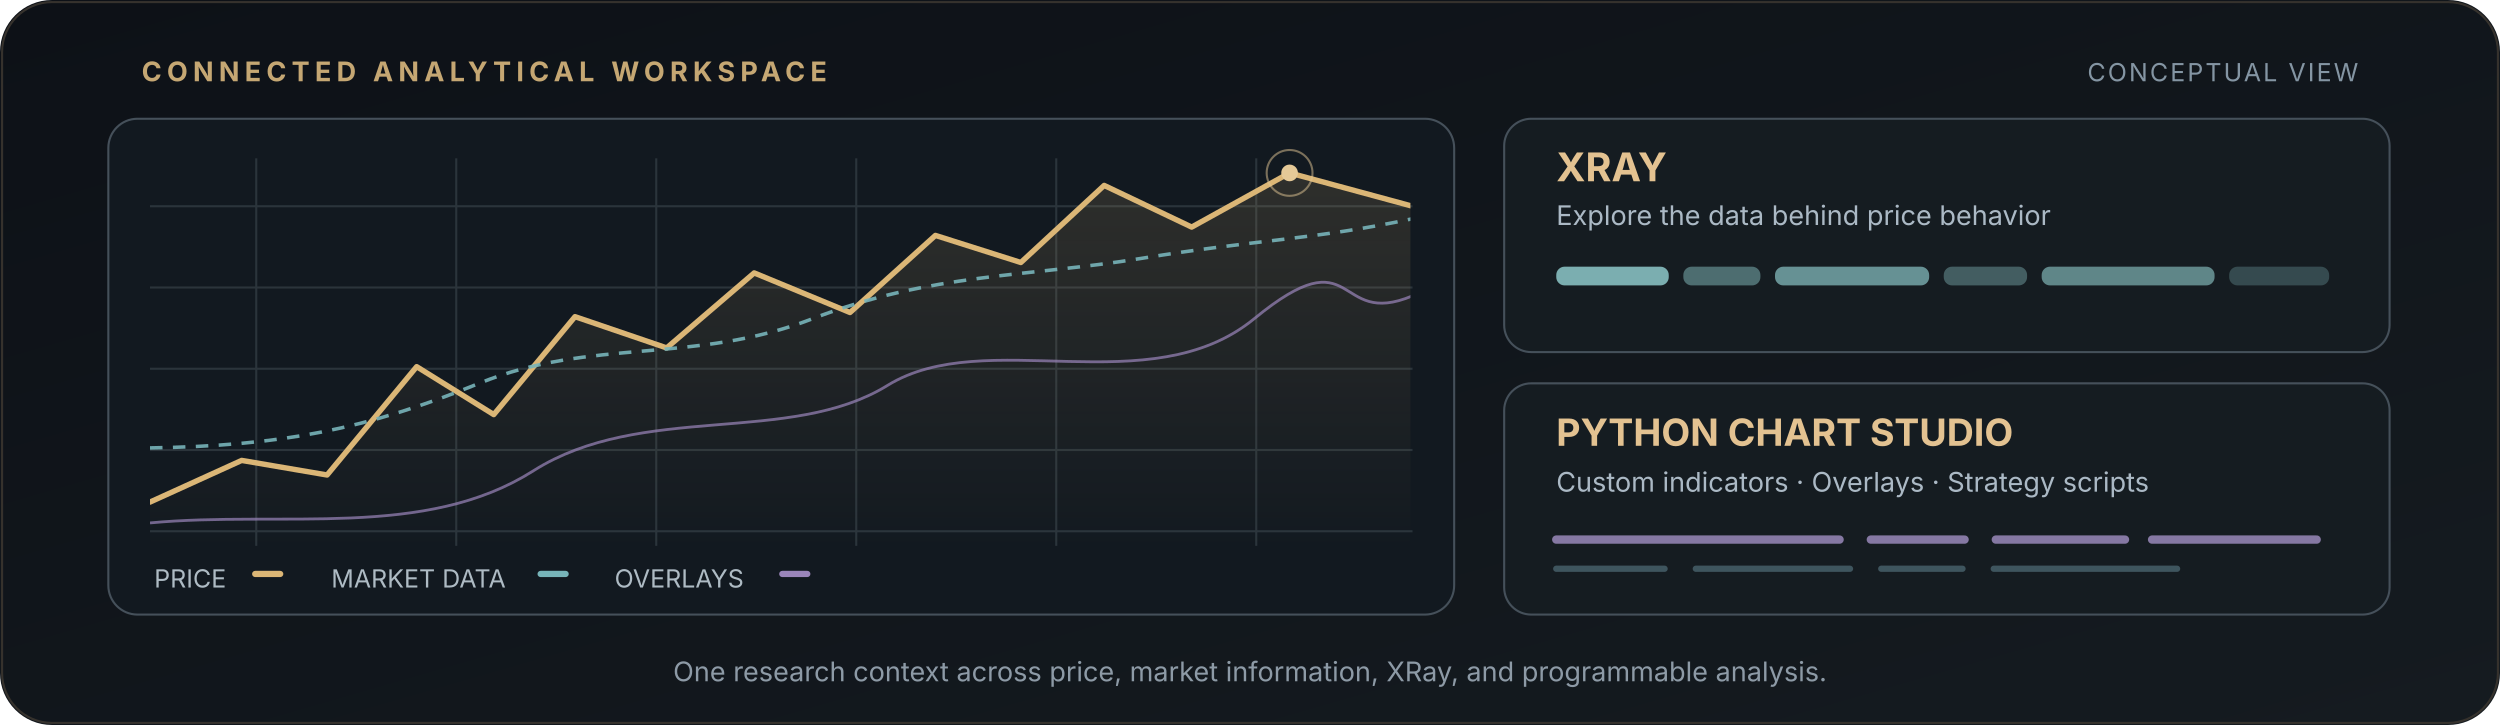
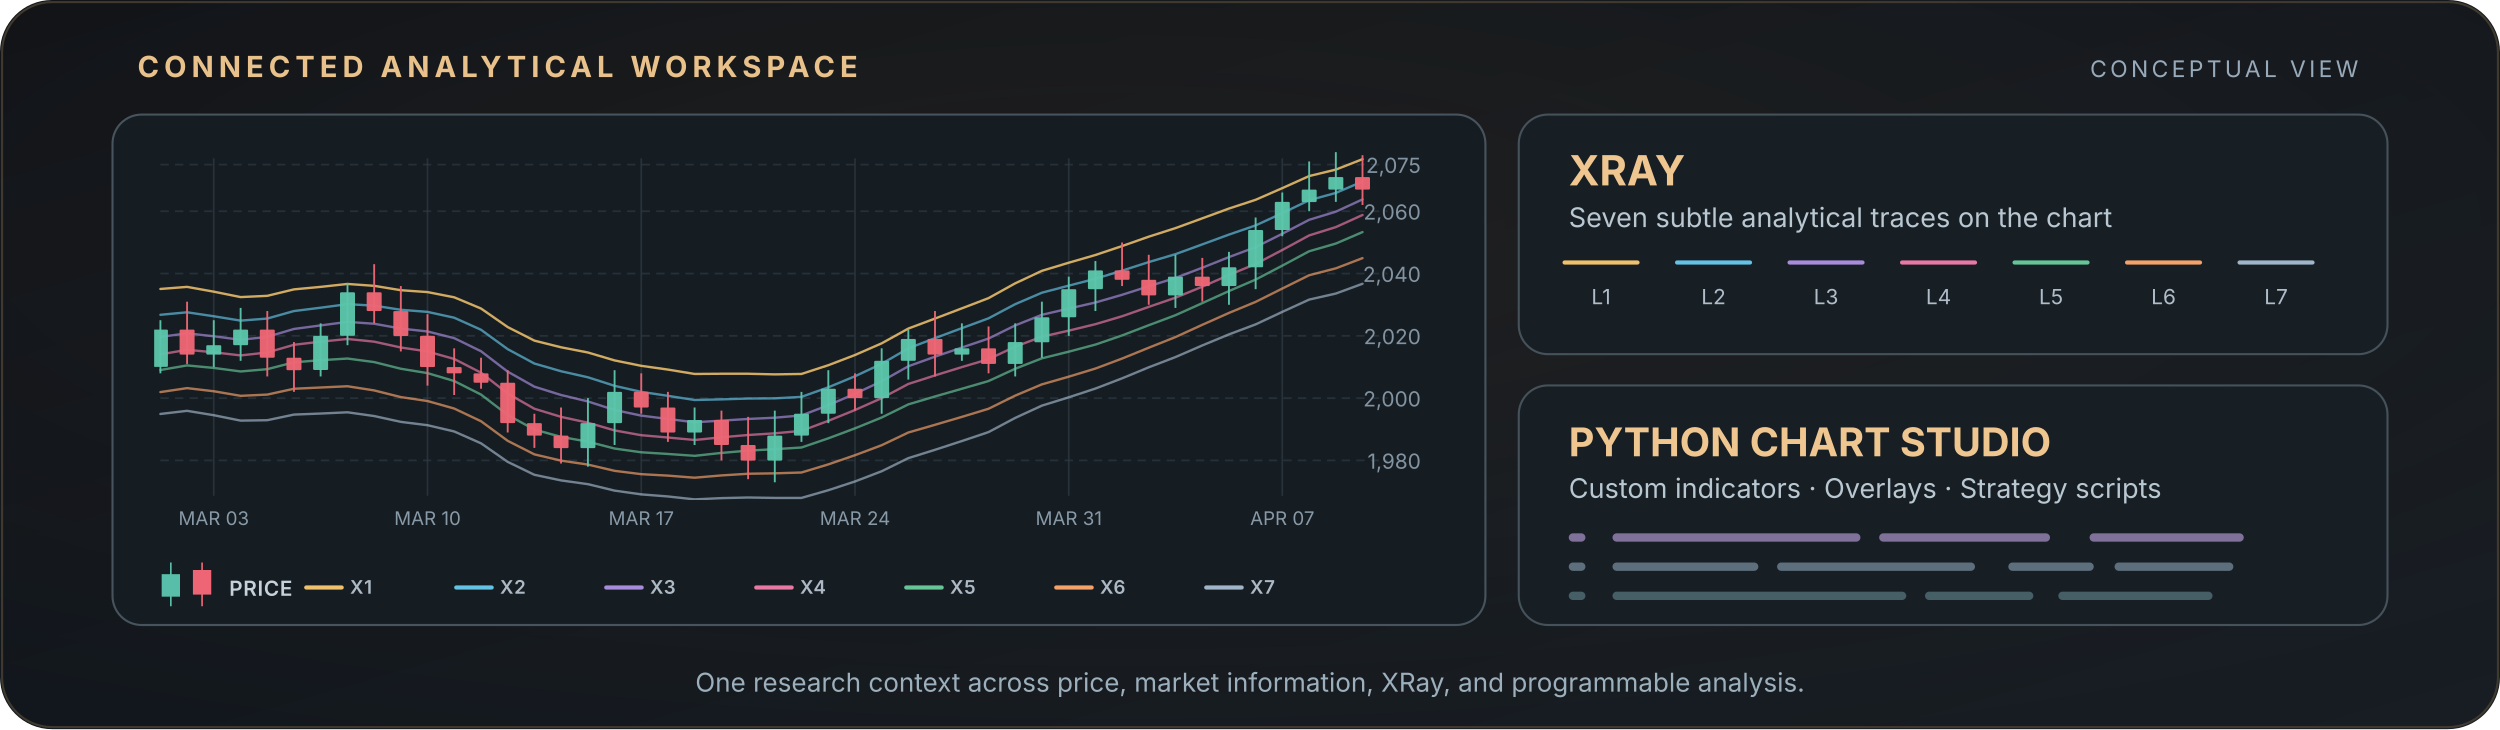
- <svg xmlns="http://www.w3.org/2000/svg" width="1200" height="348" viewBox="0 0 1200 348" role="img" aria-labelledby="title desc">
+ <svg xmlns="http://www.w3.org/2000/svg" width="1200" height="350" viewBox="0 0 1200 350" role="img" aria-labelledby="title desc">
  <defs>
    <linearGradient id="bg" x1="0" y1="0" x2="1" y2="1">
      <stop offset="0" stop-color="#0d1117" />
-       <stop offset="1" stop-color="#151b20" />
+       <stop offset="1" stop-color="#171d23" />
    </linearGradient>
-     <linearGradient id="area" x1="0" y1="0" x2="0" y2="1">
-       <stop offset="0" stop-color="#b99a64" stop-opacity=".17" />
-       <stop offset="1" stop-color="#b99a64" stop-opacity="0" />
-     </linearGradient>
+     <radialGradient id="goldHalo" cx="45%" cy="31%" r="78%">
+       <stop offset="0" stop-color="#9b7141" stop-opacity=".10" />
+       <stop offset="1" stop-color="#9b7141" stop-opacity="0" />
+     </radialGradient>
    <clipPath id="plot">
-       <rect x="72" y="76" width="605" height="186" rx="4" />
+       <rect x="74" y="73" width="594" height="167" />
    </clipPath>
  </defs>
-   <rect width="1200" height="348" rx="25" fill="url(#bg)" />
-   <rect x="1" y="1" width="1198" height="346" rx="24" fill="none" stroke="#36322d" />
-   <text x="68" y="39" font-family="Inter, Segoe UI, Arial, sans-serif" font-size="13" font-weight="700" fill="#c5a773" letter-spacing="2.5">CONNECTED ANALYTICAL WORKSPACE</text>
-   <text x="1132" y="39" text-anchor="end" font-family="Inter, Segoe UI, Arial, sans-serif" font-size="12" fill="#8495a3" letter-spacing="1">CONCEPTUAL VIEW</text>
-   <rect x="52" y="57" width="646" height="238" rx="14" fill="#121920" stroke="#45505a" />
-   <g stroke="#2c363c" stroke-width="1" opacity=".95">
-     <path d="M72 99H678M72 138H678M72 177H678M72 216H678M72 255H678" />
-     <path d="M123 76V262M219 76V262M315 76V262M411 76V262M507 76V262M603 76V262" />
+   <rect width="1200" height="350" rx="25" fill="url(#bg)" />
+   <rect width="1200" height="350" rx="25" fill="url(#goldHalo)" />
+   <rect x="1" y="1" width="1198" height="348" rx="24" fill="none" stroke="#40392e" />
+   <g font-family="Inter, Segoe UI, Arial, sans-serif">
+     <text x="66" y="37" fill="#e9c18a" font-size="14" font-weight="700" letter-spacing="2.4">CONNECTED ANALYTICAL WORKSPACE</text>
+     <text x="1132" y="37" text-anchor="end" fill="#98aaba" font-size="11" letter-spacing="1.6">CONCEPTUAL VIEW</text>
+     <rect x="54" y="55" width="659" height="245" rx="14" fill="#151c22" stroke="#48545d" />
+     <g font-family="Inter, Segoe UI, Arial, sans-serif">
+       <line x1="77" y1="221.0" x2="666" y2="221.0" stroke="#34404a" stroke-width=".85" stroke-dasharray="4 3" opacity=".56" />
+       <text x="682" y="225.0" fill="#8293a1" font-size="10" text-anchor="end">1,980</text>
+       <line x1="77" y1="191.1" x2="666" y2="191.1" stroke="#34404a" stroke-width=".85" stroke-dasharray="4 3" opacity=".56" />
+       <text x="682" y="195.1" fill="#8293a1" font-size="10" text-anchor="end">2,000</text>
+       <line x1="77" y1="161.2" x2="666" y2="161.2" stroke="#34404a" stroke-width=".85" stroke-dasharray="4 3" opacity=".56" />
+       <text x="682" y="165.2" fill="#8293a1" font-size="10" text-anchor="end">2,020</text>
+       <line x1="77" y1="131.3" x2="666" y2="131.3" stroke="#34404a" stroke-width=".85" stroke-dasharray="4 3" opacity=".56" />
+       <text x="682" y="135.3" fill="#8293a1" font-size="10" text-anchor="end">2,040</text>
+       <line x1="77" y1="101.4" x2="666" y2="101.4" stroke="#34404a" stroke-width=".85" stroke-dasharray="4 3" opacity=".56" />
+       <text x="682" y="105.4" fill="#8293a1" font-size="10" text-anchor="end">2,060</text>
+       <line x1="77" y1="79.0" x2="666" y2="79.0" stroke="#34404a" stroke-width=".85" stroke-dasharray="4 3" opacity=".56" />
+       <text x="682" y="83.0" fill="#8293a1" font-size="10" text-anchor="end">2,075</text>
+       <line x1="102.6" y1="76" x2="102.6" y2="238" stroke="#303a43" stroke-width=".8" opacity=".72" />
+       <text x="102.6" y="252" fill="#8899a7" font-size="9" text-anchor="middle">MAR 03</text>
+       <line x1="205.2" y1="76" x2="205.2" y2="238" stroke="#303a43" stroke-width=".8" opacity=".72" />
+       <text x="205.2" y="252" fill="#8899a7" font-size="9" text-anchor="middle">MAR 10</text>
+       <line x1="307.8" y1="76" x2="307.8" y2="238" stroke="#303a43" stroke-width=".8" opacity=".72" />
+       <text x="307.8" y="252" fill="#8899a7" font-size="9" text-anchor="middle">MAR 17</text>
+       <line x1="410.4" y1="76" x2="410.4" y2="238" stroke="#303a43" stroke-width=".8" opacity=".72" />
+       <text x="410.4" y="252" fill="#8899a7" font-size="9" text-anchor="middle">MAR 24</text>
+       <line x1="513.0" y1="76" x2="513.0" y2="238" stroke="#303a43" stroke-width=".8" opacity=".72" />
+       <text x="513.0" y="252" fill="#8899a7" font-size="9" text-anchor="middle">MAR 31</text>
+       <line x1="615.5" y1="76" x2="615.5" y2="238" stroke="#303a43" stroke-width=".8" opacity=".72" />
+       <text x="615.5" y="252" fill="#8899a7" font-size="9" text-anchor="middle">APR 07</text>
+     </g>
+     <g clip-path="url(#plot)">
+       <polyline points="77.0,138.7 89.8,137.7 102.6,140.0 115.5,142.6 128.3,142.0 141.1,138.9 153.9,137.7 166.8,136.3 179.6,137.2 192.4,139.3 205.2,140.2 218.0,142.7 230.9,148.1 243.7,157.0 256.5,163.5 269.3,166.7 282.2,169.2 295.0,173.0 307.8,175.6 320.6,177.4 333.4,179.5 346.3,179.4 359.1,179.4 371.9,179.7 384.7,179.5 397.6,175.3 410.4,170.4 423.2,164.8 436.0,157.7 448.8,152.9 461.7,148.0 474.5,143.1 487.3,136.0 500.1,130.0 513.0,126.1 525.8,122.4 538.6,118.1 551.4,113.6 564.2,109.5 577.1,104.8 589.9,100.1 602.7,95.9 615.5,90.3 628.4,84.5 641.2,81.4 654.0,76.4" fill="none" stroke="#efc16c" stroke-width="1.15" stroke-linecap="round" stroke-linejoin="round" opacity=".86" />
+       <polyline points="77.0,151.1 89.8,149.9 102.6,151.8 115.5,153.9 128.3,152.9 141.1,149.3 153.9,147.7 166.8,146.0 179.6,146.7 192.4,148.7 205.2,149.7 218.0,152.5 230.9,158.3 243.7,167.6 256.5,174.5 269.3,178.2 282.2,181.1 295.0,185.2 307.8,188.1 320.6,190.0 333.4,192.0 346.3,191.7 359.1,191.3 371.9,191.2 384.7,190.5 397.6,185.9 410.4,180.6 423.2,174.6 436.0,167.2 448.8,162.3 461.7,157.5 474.5,152.8 487.3,146.0 500.1,140.5 513.0,137.1 525.8,133.8 538.6,129.9 551.4,125.8 564.2,122.0 577.1,117.3 589.9,112.6 602.7,108.2 615.5,102.3 628.4,96.1 641.2,92.6 654.0,87.1" fill="none" stroke="#64c2e4" stroke-width="1.15" stroke-linecap="round" stroke-linejoin="round" opacity=".67" />
+       <polyline points="77.0,161.7 89.8,160.0 102.6,161.4 115.5,163.1 128.3,161.7 141.1,157.9 153.9,156.2 166.8,154.5 179.6,155.4 192.4,157.7 205.2,159.1 218.0,162.3 230.9,168.6 243.7,178.4 256.5,185.6 269.3,189.6 282.2,192.7 295.0,196.8 307.8,199.5 320.6,201.1 333.4,202.7 346.3,201.9 359.1,201.1 371.9,200.5 384.7,199.4 397.6,194.5 410.4,189.0 423.2,183.0 436.0,175.8 448.8,171.2 461.7,166.8 474.5,162.5 487.3,156.2 500.1,151.1 513.0,148.1 525.8,145.2 538.6,141.5 551.4,137.4 564.2,133.4 577.1,128.5 589.9,123.4 602.7,118.6 615.5,112.2 628.4,105.5 641.2,101.6 654.0,95.7" fill="none" stroke="#a68cda" stroke-width="1.15" stroke-linecap="round" stroke-linejoin="round" opacity=".67" />
+       <polyline points="77.0,170.1 89.8,167.9 102.6,169.1 115.5,170.6 128.3,169.2 141.1,165.5 153.9,164.0 166.8,162.7 179.6,164.0 192.4,166.8 205.2,168.7 218.0,172.3 230.9,178.9 243.7,188.9 256.5,196.2 269.3,200.1 282.2,202.9 295.0,206.6 307.8,208.9 320.6,210.0 333.4,211.2 346.3,209.9 359.1,208.8 371.9,208.0 384.7,206.8 397.6,202.0 410.4,196.8 423.2,191.1 436.0,184.3 448.8,180.2 461.7,176.2 474.5,172.4 487.3,166.4 500.1,161.6 513.0,158.7 525.8,155.6 538.6,151.8 551.4,147.3 564.2,142.9 577.1,137.6 589.9,132.0 602.7,126.7 615.5,120.0 628.4,113.0 641.2,109.0 654.0,103.2" fill="none" stroke="#e878a4" stroke-width="1.15" stroke-linecap="round" stroke-linejoin="round" opacity=".67" />
+       <polyline points="77.0,177.6 89.8,175.4 102.6,176.6 115.5,178.3 128.3,177.2 141.1,173.9 153.9,172.9 166.8,172.1 179.6,173.8 192.4,177.0 205.2,179.1 218.0,182.9 230.9,189.4 243.7,199.2 256.5,206.2 269.3,209.7 282.2,212.0 295.0,215.3 307.8,217.1 320.6,217.9 333.4,218.8 346.3,217.4 359.1,216.3 371.9,215.6 384.7,214.8 397.6,210.4 410.4,205.6 423.2,200.4 436.0,194.1 448.8,190.3 461.7,186.6 474.5,182.9 487.3,177.0 500.1,172.0 513.0,168.8 525.8,165.4 538.6,161.0 551.4,156.1 564.2,151.3 577.1,145.5 589.9,139.7 602.7,134.2 615.5,127.5 628.4,120.6 641.2,116.9 654.0,111.4" fill="none" stroke="#66c497" stroke-width="1.15" stroke-linecap="round" stroke-linejoin="round" opacity=".67" />
+       <polyline points="77.0,188.2 89.8,186.3 102.6,187.8 115.5,190.0 128.3,189.4 141.1,186.6 153.9,186.0 166.8,185.4 179.6,187.4 192.4,190.6 205.2,192.5 218.0,196.1 230.9,202.2 243.7,211.6 256.5,218.1 269.3,221.1 282.2,223.0 295.0,226.0 307.8,227.6 320.6,228.3 333.4,229.3 346.3,228.2 359.1,227.4 371.9,227.2 384.7,226.8 397.6,222.9 410.4,218.5 423.2,213.7 436.0,207.6 448.8,203.9 461.7,200.1 474.5,196.2 487.3,189.9 500.1,184.5 513.0,180.8 525.8,176.9 538.6,172.1 551.4,166.9 564.2,161.8 577.1,155.9 589.9,150.2 602.7,144.9 615.5,138.5 628.4,132.1 641.2,128.8 654.0,123.9" fill="none" stroke="#f4a16a" stroke-width="1.15" stroke-linecap="round" stroke-linejoin="round" opacity=".67" />
+       <polyline points="77.0,198.7 89.8,197.2 102.6,199.3 115.5,201.9 128.3,201.7 141.1,199.0 153.9,198.5 166.8,197.9 179.6,199.7 192.4,202.5 205.2,204.1 218.0,207.1 230.9,212.8 243.7,221.7 256.5,227.9 269.3,230.6 282.2,232.4 295.0,235.5 307.8,237.3 320.6,238.3 333.4,239.7 346.3,239.1 359.1,238.8 371.9,239.0 384.7,239.0 397.6,235.3 410.4,231.1 423.2,226.2 436.0,219.9 448.8,215.9 461.7,211.7 474.5,207.4 487.3,200.6 500.1,194.7 513.0,190.7 525.8,186.5 538.6,181.6 551.4,176.3 564.2,171.4 577.1,165.8 589.9,160.5 602.7,155.7 615.5,149.7 628.4,143.8 641.2,140.9 654.0,136.2" fill="none" stroke="#a0b5c7" stroke-width="1.15" stroke-linecap="round" stroke-linejoin="round" opacity=".67" />
+       <line x1="77.0" x2="77.0" y1="153.7" y2="179.2" stroke="#5bc6ab" stroke-width=".9" opacity=".96" />
+       <rect x="73.4" y="158.2" width="7.2" height="17.9" rx=".55" fill="#5bc6ab" opacity=".96" />
+       <line x1="89.8" x2="89.8" y1="144.8" y2="174.7" stroke="#ee6675" stroke-width=".9" opacity=".96" />
+       <rect x="86.2" y="158.2" width="7.2" height="12.0" rx=".55" fill="#ee6675" opacity=".96" />
+       <line x1="102.6" x2="102.6" y1="153.7" y2="176.2" stroke="#5bc6ab" stroke-width=".9" opacity=".96" />
+       <rect x="99.0" y="165.7" width="7.2" height="4.5" rx=".55" fill="#5bc6ab" opacity=".96" />
+       <line x1="115.5" x2="115.5" y1="147.8" y2="173.2" stroke="#5bc6ab" stroke-width=".9" opacity=".96" />
+       <rect x="111.9" y="158.2" width="7.2" height="7.5" rx=".55" fill="#5bc6ab" opacity=".96" />
+       <line x1="128.3" x2="128.3" y1="149.3" y2="180.7" stroke="#ee6675" stroke-width=".9" opacity=".96" />
+       <rect x="124.7" y="158.2" width="7.2" height="13.5" rx=".55" fill="#ee6675" opacity=".96" />
+       <line x1="141.1" x2="141.1" y1="164.2" y2="188.1" stroke="#ee6675" stroke-width=".9" opacity=".96" />
+       <rect x="137.5" y="171.7" width="7.2" height="6.0" rx=".55" fill="#ee6675" opacity=".96" />
+       <line x1="153.9" x2="153.9" y1="155.2" y2="180.7" stroke="#5bc6ab" stroke-width=".9" opacity=".96" />
+       <rect x="150.3" y="161.2" width="7.2" height="16.4" rx=".55" fill="#5bc6ab" opacity=".96" />
+       <line x1="166.8" x2="166.8" y1="135.8" y2="165.7" stroke="#5bc6ab" stroke-width=".9" opacity=".96" />
+       <rect x="163.2" y="140.3" width="7.2" height="20.9" rx=".55" fill="#5bc6ab" opacity=".96" />
+       <line x1="179.6" x2="179.6" y1="126.8" y2="155.2" stroke="#ee6675" stroke-width=".9" opacity=".96" />
+       <rect x="176.0" y="140.3" width="7.2" height="9.0" rx=".55" fill="#ee6675" opacity=".96" />
+       <line x1="192.4" x2="192.4" y1="137.3" y2="168.7" stroke="#ee6675" stroke-width=".9" opacity=".96" />
+       <rect x="188.8" y="149.3" width="7.2" height="12.0" rx=".55" fill="#ee6675" opacity=".96" />
+       <line x1="205.2" x2="205.2" y1="150.8" y2="185.1" stroke="#ee6675" stroke-width=".9" opacity=".96" />
+       <rect x="201.6" y="161.2" width="7.2" height="15.0" rx=".55" fill="#ee6675" opacity=".96" />
+       <line x1="218.0" x2="218.0" y1="167.2" y2="189.6" stroke="#ee6675" stroke-width=".9" opacity=".96" />
+       <rect x="214.4" y="176.2" width="7.2" height="3.0" rx=".55" fill="#ee6675" opacity=".96" />
+       <line x1="230.9" x2="230.9" y1="171.7" y2="186.6" stroke="#ee6675" stroke-width=".9" opacity=".96" />
+       <rect x="227.3" y="179.2" width="7.2" height="4.5" rx=".55" fill="#ee6675" opacity=".96" />
+       <line x1="243.7" x2="243.7" y1="177.7" y2="207.6" stroke="#ee6675" stroke-width=".9" opacity=".96" />
+       <rect x="240.1" y="183.7" width="7.2" height="19.4" rx=".55" fill="#ee6675" opacity=".96" />
+       <line x1="256.5" x2="256.5" y1="198.6" y2="215.0" stroke="#ee6675" stroke-width=".9" opacity=".96" />
+       <rect x="252.9" y="203.1" width="7.2" height="6.0" rx=".55" fill="#ee6675" opacity=".96" />
+       <line x1="269.3" x2="269.3" y1="195.6" y2="222.5" stroke="#ee6675" stroke-width=".9" opacity=".96" />
+       <rect x="265.7" y="209.1" width="7.2" height="6.0" rx=".55" fill="#ee6675" opacity=".96" />
+       <line x1="282.2" x2="282.2" y1="191.1" y2="224.0" stroke="#5bc6ab" stroke-width=".9" opacity=".96" />
+       <rect x="278.6" y="203.1" width="7.2" height="12.0" rx=".55" fill="#5bc6ab" opacity=".96" />
+       <line x1="295.0" x2="295.0" y1="177.7" y2="213.6" stroke="#5bc6ab" stroke-width=".9" opacity=".96" />
+       <rect x="291.4" y="188.1" width="7.2" height="15.0" rx=".55" fill="#5bc6ab" opacity=".96" />
+       <line x1="307.8" x2="307.8" y1="179.2" y2="198.6" stroke="#ee6675" stroke-width=".9" opacity=".96" />
+       <rect x="304.2" y="188.1" width="7.2" height="7.5" rx=".55" fill="#ee6675" opacity=".96" />
+       <line x1="320.6" x2="320.6" y1="188.1" y2="212.1" stroke="#ee6675" stroke-width=".9" opacity=".96" />
+       <rect x="317.0" y="195.6" width="7.2" height="12.0" rx=".55" fill="#ee6675" opacity=".96" />
+       <line x1="333.4" x2="333.4" y1="195.6" y2="213.6" stroke="#5bc6ab" stroke-width=".9" opacity=".96" />
+       <rect x="329.8" y="201.6" width="7.2" height="6.0" rx=".55" fill="#5bc6ab" opacity=".96" />
+       <line x1="346.3" x2="346.3" y1="197.1" y2="221.0" stroke="#ee6675" stroke-width=".9" opacity=".96" />
+       <rect x="342.7" y="201.6" width="7.2" height="12.0" rx=".55" fill="#ee6675" opacity=".96" />
+       <line x1="359.1" x2="359.1" y1="200.1" y2="230.0" stroke="#ee6675" stroke-width=".9" opacity=".96" />
+       <rect x="355.5" y="213.6" width="7.2" height="7.5" rx=".55" fill="#ee6675" opacity=".96" />
+       <line x1="371.9" x2="371.9" y1="197.1" y2="231.5" stroke="#5bc6ab" stroke-width=".9" opacity=".96" />
+       <rect x="368.3" y="209.1" width="7.2" height="12.0" rx=".55" fill="#5bc6ab" opacity=".96" />
+       <line x1="384.7" x2="384.7" y1="188.1" y2="212.1" stroke="#5bc6ab" stroke-width=".9" opacity=".96" />
+       <rect x="381.1" y="198.6" width="7.2" height="10.5" rx=".55" fill="#5bc6ab" opacity=".96" />
+       <line x1="397.6" x2="397.6" y1="177.7" y2="203.1" stroke="#5bc6ab" stroke-width=".9" opacity=".96" />
+       <rect x="394.0" y="186.6" width="7.2" height="12.0" rx=".55" fill="#5bc6ab" opacity=".96" />
+       <line x1="410.4" x2="410.4" y1="179.2" y2="197.1" stroke="#ee6675" stroke-width=".9" opacity=".96" />
+       <rect x="406.8" y="186.6" width="7.2" height="4.5" rx=".55" fill="#ee6675" opacity=".96" />
+       <line x1="423.2" x2="423.2" y1="167.2" y2="198.6" stroke="#5bc6ab" stroke-width=".9" opacity=".96" />
+       <rect x="419.6" y="173.2" width="7.2" height="17.9" rx=".55" fill="#5bc6ab" opacity=".96" />
+       <line x1="436.0" x2="436.0" y1="158.2" y2="182.2" stroke="#5bc6ab" stroke-width=".9" opacity=".96" />
+       <rect x="432.4" y="162.7" width="7.2" height="10.5" rx=".55" fill="#5bc6ab" opacity=".96" />
+       <line x1="448.8" x2="448.8" y1="149.3" y2="180.7" stroke="#ee6675" stroke-width=".9" opacity=".96" />
+       <rect x="445.2" y="162.7" width="7.2" height="7.5" rx=".55" fill="#ee6675" opacity=".96" />
+       <line x1="461.7" x2="461.7" y1="155.2" y2="173.2" stroke="#5bc6ab" stroke-width=".9" opacity=".96" />
+       <rect x="458.1" y="167.2" width="7.2" height="3.0" rx=".55" fill="#5bc6ab" opacity=".96" />
+       <line x1="474.5" x2="474.5" y1="156.7" y2="179.2" stroke="#ee6675" stroke-width=".9" opacity=".96" />
+       <rect x="470.9" y="167.2" width="7.2" height="7.5" rx=".55" fill="#ee6675" opacity=".96" />
+       <line x1="487.3" x2="487.3" y1="155.2" y2="180.7" stroke="#5bc6ab" stroke-width=".9" opacity=".96" />
+       <rect x="483.7" y="164.2" width="7.2" height="10.5" rx=".55" fill="#5bc6ab" opacity=".96" />
+       <line x1="500.1" x2="500.1" y1="144.8" y2="171.7" stroke="#5bc6ab" stroke-width=".9" opacity=".96" />
+       <rect x="496.5" y="152.3" width="7.2" height="12.0" rx=".55" fill="#5bc6ab" opacity=".96" />
+       <line x1="513.0" x2="513.0" y1="132.8" y2="161.2" stroke="#5bc6ab" stroke-width=".9" opacity=".96" />
+       <rect x="509.4" y="138.8" width="7.2" height="13.5" rx=".55" fill="#5bc6ab" opacity=".96" />
+       <line x1="525.8" x2="525.8" y1="125.3" y2="149.3" stroke="#5bc6ab" stroke-width=".9" opacity=".96" />
+       <rect x="522.2" y="129.8" width="7.2" height="9.0" rx=".55" fill="#5bc6ab" opacity=".96" />
+       <line x1="538.6" x2="538.6" y1="116.4" y2="137.3" stroke="#ee6675" stroke-width=".9" opacity=".96" />
+       <rect x="535.0" y="129.8" width="7.2" height="4.5" rx=".55" fill="#ee6675" opacity=".96" />
+       <line x1="551.4" x2="551.4" y1="122.3" y2="146.3" stroke="#ee6675" stroke-width=".9" opacity=".96" />
+       <rect x="547.8" y="134.3" width="7.2" height="7.5" rx=".55" fill="#ee6675" opacity=".96" />
+       <line x1="564.2" x2="564.2" y1="122.3" y2="147.8" stroke="#5bc6ab" stroke-width=".9" opacity=".96" />
+       <rect x="560.6" y="132.8" width="7.2" height="9.0" rx=".55" fill="#5bc6ab" opacity=".96" />
+       <line x1="577.1" x2="577.1" y1="123.8" y2="144.8" stroke="#ee6675" stroke-width=".9" opacity=".96" />
+       <rect x="573.5" y="132.8" width="7.2" height="4.5" rx=".55" fill="#ee6675" opacity=".96" />
+       <line x1="589.9" x2="589.9" y1="120.9" y2="146.3" stroke="#5bc6ab" stroke-width=".9" opacity=".96" />
+       <rect x="586.3" y="128.3" width="7.2" height="9.0" rx=".55" fill="#5bc6ab" opacity=".96" />
+       <line x1="602.7" x2="602.7" y1="104.4" y2="138.8" stroke="#5bc6ab" stroke-width=".9" opacity=".96" />
+       <rect x="599.1" y="110.4" width="7.2" height="17.9" rx=".55" fill="#5bc6ab" opacity=".96" />
+       <line x1="615.5" x2="615.5" y1="92.4" y2="113.4" stroke="#5bc6ab" stroke-width=".9" opacity=".96" />
+       <rect x="611.9" y="96.9" width="7.2" height="13.5" rx=".55" fill="#5bc6ab" opacity=".96" />
+       <line x1="628.4" x2="628.4" y1="77.5" y2="101.4" stroke="#5bc6ab" stroke-width=".9" opacity=".96" />
+       <rect x="624.8" y="91.0" width="7.2" height="6.0" rx=".55" fill="#5bc6ab" opacity=".96" />
+       <line x1="641.2" x2="641.2" y1="73.0" y2="96.9" stroke="#5bc6ab" stroke-width=".9" opacity=".96" />
+       <rect x="637.6" y="85.0" width="7.2" height="6.0" rx=".55" fill="#5bc6ab" opacity=".96" />
+       <line x1="654.0" x2="654.0" y1="74.5" y2="98.4" stroke="#ee6675" stroke-width=".9" opacity=".96" />
+       <rect x="650.4" y="85.0" width="7.2" height="6.0" rx=".55" fill="#ee6675" opacity=".96" />
+     </g>
+     <g font-size="10" font-weight="600" letter-spacing=".3">
+       <path d="M82 270v21m-4-15h8v10h-8z" stroke="#58bea9" fill="#58bea9" stroke-width=".8" />
+       <path d="M97 270v21m-4-17h8v11h-8z" stroke="#ee6675" fill="#ee6675" stroke-width=".8" />
+       <text x="110" y="286" fill="#c7d1d9">PRICE</text>
+       <line x1="147" y1="282" x2="164" y2="282" stroke="#efc16c" stroke-width="2" stroke-linecap="round" />
+       <text x="168" y="285" fill="#adbac5" font-size="9">X1</text>
+       <line x1="219" y1="282" x2="236" y2="282" stroke="#64c2e4" stroke-width="2" stroke-linecap="round" />
+       <text x="240" y="285" fill="#adbac5" font-size="9">X2</text>
+       <line x1="291" y1="282" x2="308" y2="282" stroke="#a68cda" stroke-width="2" stroke-linecap="round" />
+       <text x="312" y="285" fill="#adbac5" font-size="9">X3</text>
+       <line x1="363" y1="282" x2="380" y2="282" stroke="#e878a4" stroke-width="2" stroke-linecap="round" />
+       <text x="384" y="285" fill="#adbac5" font-size="9">X4</text>
+       <line x1="435" y1="282" x2="452" y2="282" stroke="#66c497" stroke-width="2" stroke-linecap="round" />
+       <text x="456" y="285" fill="#adbac5" font-size="9">X5</text>
+       <line x1="507" y1="282" x2="524" y2="282" stroke="#f4a16a" stroke-width="2" stroke-linecap="round" />
+       <text x="528" y="285" fill="#adbac5" font-size="9">X6</text>
+       <line x1="579" y1="282" x2="596" y2="282" stroke="#a0b5c7" stroke-width="2" stroke-linecap="round" />
+       <text x="600" y="285" fill="#adbac5" font-size="9">X7</text>
+     </g>
+     <rect x="729" y="55" width="417" height="115" rx="14" fill="#171f25" stroke="#46525a" />
+     <text x="753" y="89" font-size="20" font-weight="700" fill="#efc690">XRAY</text>
+     <text x="753" y="109" font-size="13" fill="#b9c7d1">Seven subtle analytical traces on the chart</text>
+     <line x1="751" x2="786" y1="126" y2="126" stroke="#efc16c" stroke-width="2" stroke-linecap="round" />
+     <text x="768.5" y="146" fill="#b0bdc9" font-size="10" text-anchor="middle">L1</text>
+     <line x1="805" x2="840" y1="126" y2="126" stroke="#64c2e4" stroke-width="2" stroke-linecap="round" />
+     <text x="822.5" y="146" fill="#b0bdc9" font-size="10" text-anchor="middle">L2</text>
+     <line x1="859" x2="894" y1="126" y2="126" stroke="#a68cda" stroke-width="2" stroke-linecap="round" />
+     <text x="876.5" y="146" fill="#b0bdc9" font-size="10" text-anchor="middle">L3</text>
+     <line x1="913" x2="948" y1="126" y2="126" stroke="#e878a4" stroke-width="2" stroke-linecap="round" />
+     <text x="930.5" y="146" fill="#b0bdc9" font-size="10" text-anchor="middle">L4</text>
+     <line x1="967" x2="1002" y1="126" y2="126" stroke="#66c497" stroke-width="2" stroke-linecap="round" />
+     <text x="984.5" y="146" fill="#b0bdc9" font-size="10" text-anchor="middle">L5</text>
+     <line x1="1021" x2="1056" y1="126" y2="126" stroke="#f4a16a" stroke-width="2" stroke-linecap="round" />
+     <text x="1038.5" y="146" fill="#b0bdc9" font-size="10" text-anchor="middle">L6</text>
+     <line x1="1075" x2="1110" y1="126" y2="126" stroke="#a0b5c7" stroke-width="2" stroke-linecap="round" />
+     <text x="1092.5" y="146" fill="#b0bdc9" font-size="10" text-anchor="middle">L7</text>
+     <rect x="729" y="185" width="417" height="115" rx="14" fill="#171f25" stroke="#46525a" />
+     <text x="753" y="219" font-size="19" font-weight="700" fill="#efc690">PYTHON CHART STUDIO</text>
+     <text x="753" y="239" font-size="13" fill="#b9c7d1">Custom indicators · Overlays · Strategy scripts</text>
+     <g fill="none" stroke-linecap="round" stroke-width="4" opacity=".75">
+       <path d="M755 258h4m17 0h115m13 0h78m23 0h70" stroke="#a38cc3" />
+       <path d="M755 272h4m17 0h66m13 0h91m20 0h37m14 0h53" stroke="#748a9a" />
+       <path d="M755 286h4m17 0h137m13 0h48m16 0h70" stroke="#55737c" />
+     </g>
+     <text x="600" y="332" text-anchor="middle" font-size="12.5" fill="#9cafbc">One research context across price, market information, XRay, and programmable analysis.</text>
  </g>
-   <g clip-path="url(#plot)">
-     <path d="M72 241L116 221L157 228L200 176L237 199L276 152L320 167L362 131L408 150L449 113L490 126L530 89L572 109L619 83L678 99L678 263L72 263Z" fill="url(#area)" />
-     <path d="M72 241L116 221L157 228L200 176L237 199L276 152L320 167L362 131L408 150L449 113L490 126L530 89L572 109L619 83L678 99" fill="none" stroke="#dbb676" stroke-width="2.6" stroke-linecap="round" stroke-linejoin="round" />
-     <path d="M72 215C135 214 176 206 230 184S333 175 390 153S493 133 548 124S631 115 678 105" fill="none" stroke="#77b4b9" stroke-width="1.7" stroke-dasharray="6 5" opacity=".9" />
-     <path d="M72 251C136 245 204 259 256 226S379 214 426 185S552 194 602 153S640 158 678 142" fill="none" stroke="#9a85ba" stroke-width="1.35" opacity=".71" />
-   </g>
-   <circle cx="619" cy="83" r="4" fill="#e5c997" />
-   <circle cx="619" cy="83" r="11" stroke="#e5c997" stroke-opacity=".5" fill="none" />
-   <g font-family="Inter, Segoe UI, Arial, sans-serif" font-size="12" fill="#aebbc4">
-     <text x="74" y="282">PRICE</text>
-     <rect x="121" y="274" width="15" height="3" rx="1.5" fill="#dbb676" />
-     <text x="159" y="282">MARKET DATA</text>
-     <rect x="258" y="274" width="15" height="3" rx="1.5" fill="#77b4b9" />
-     <text x="295" y="282">OVERLAYS</text>
-     <rect x="374" y="274" width="15" height="3" rx="1.5" fill="#9a85ba" />
-   </g>
-   <g font-family="Inter, Segoe UI, Arial, sans-serif">
-     <rect x="722" y="57" width="425" height="112" rx="13" fill="#151c21" stroke="#45505a" />
-     <text x="747" y="87" fill="#e3c291" font-size="19" font-weight="700">XRAY</text>
-     <text x="747" y="108" fill="#abb9c5" font-size="13">Explore the data behind price behavior</text>
-     <g fill="#7baeb0">
-       <rect x="747" y="128" width="54" height="9" rx="4" />
-       <rect x="808" y="128" width="37" height="9" rx="4" opacity=".55" />
-       <rect x="852" y="128" width="74" height="9" rx="4" opacity=".8" />
-       <rect x="933" y="128" width="40" height="9" rx="4" opacity=".45" />
-       <rect x="980" y="128" width="83" height="9" rx="4" opacity=".72" />
-       <rect x="1070" y="128" width="48" height="9" rx="4" opacity=".32" />
-     </g>
-     <rect x="722" y="184" width="425" height="111" rx="13" fill="#151c21" stroke="#45505a" />
-     <text x="747" y="214" fill="#e3c291" font-size="18" font-weight="700">PYTHON CHART STUDIO</text>
-     <text x="747" y="236" fill="#abb9c5" font-size="13">Custom indicators · Overlays · Strategy scripts</text>
-     <path d="M747 259h136m15 0h45m15 0h62m13 0h79" stroke="#a18fc3" stroke-width="4" stroke-linecap="round" opacity=".8" />
-     <path d="M747 273h52m15 0h74m15 0h39m15 0h88" stroke="#688d9b" stroke-width="3" stroke-linecap="round" opacity=".5" />
-   </g>
-   <text x="600" y="327" text-anchor="middle" font-family="Inter, Segoe UI, Arial, sans-serif" font-size="13" fill="#8d9aa6">One research context across price, market information, XRay, and programmable analysis.</text>
</svg>
